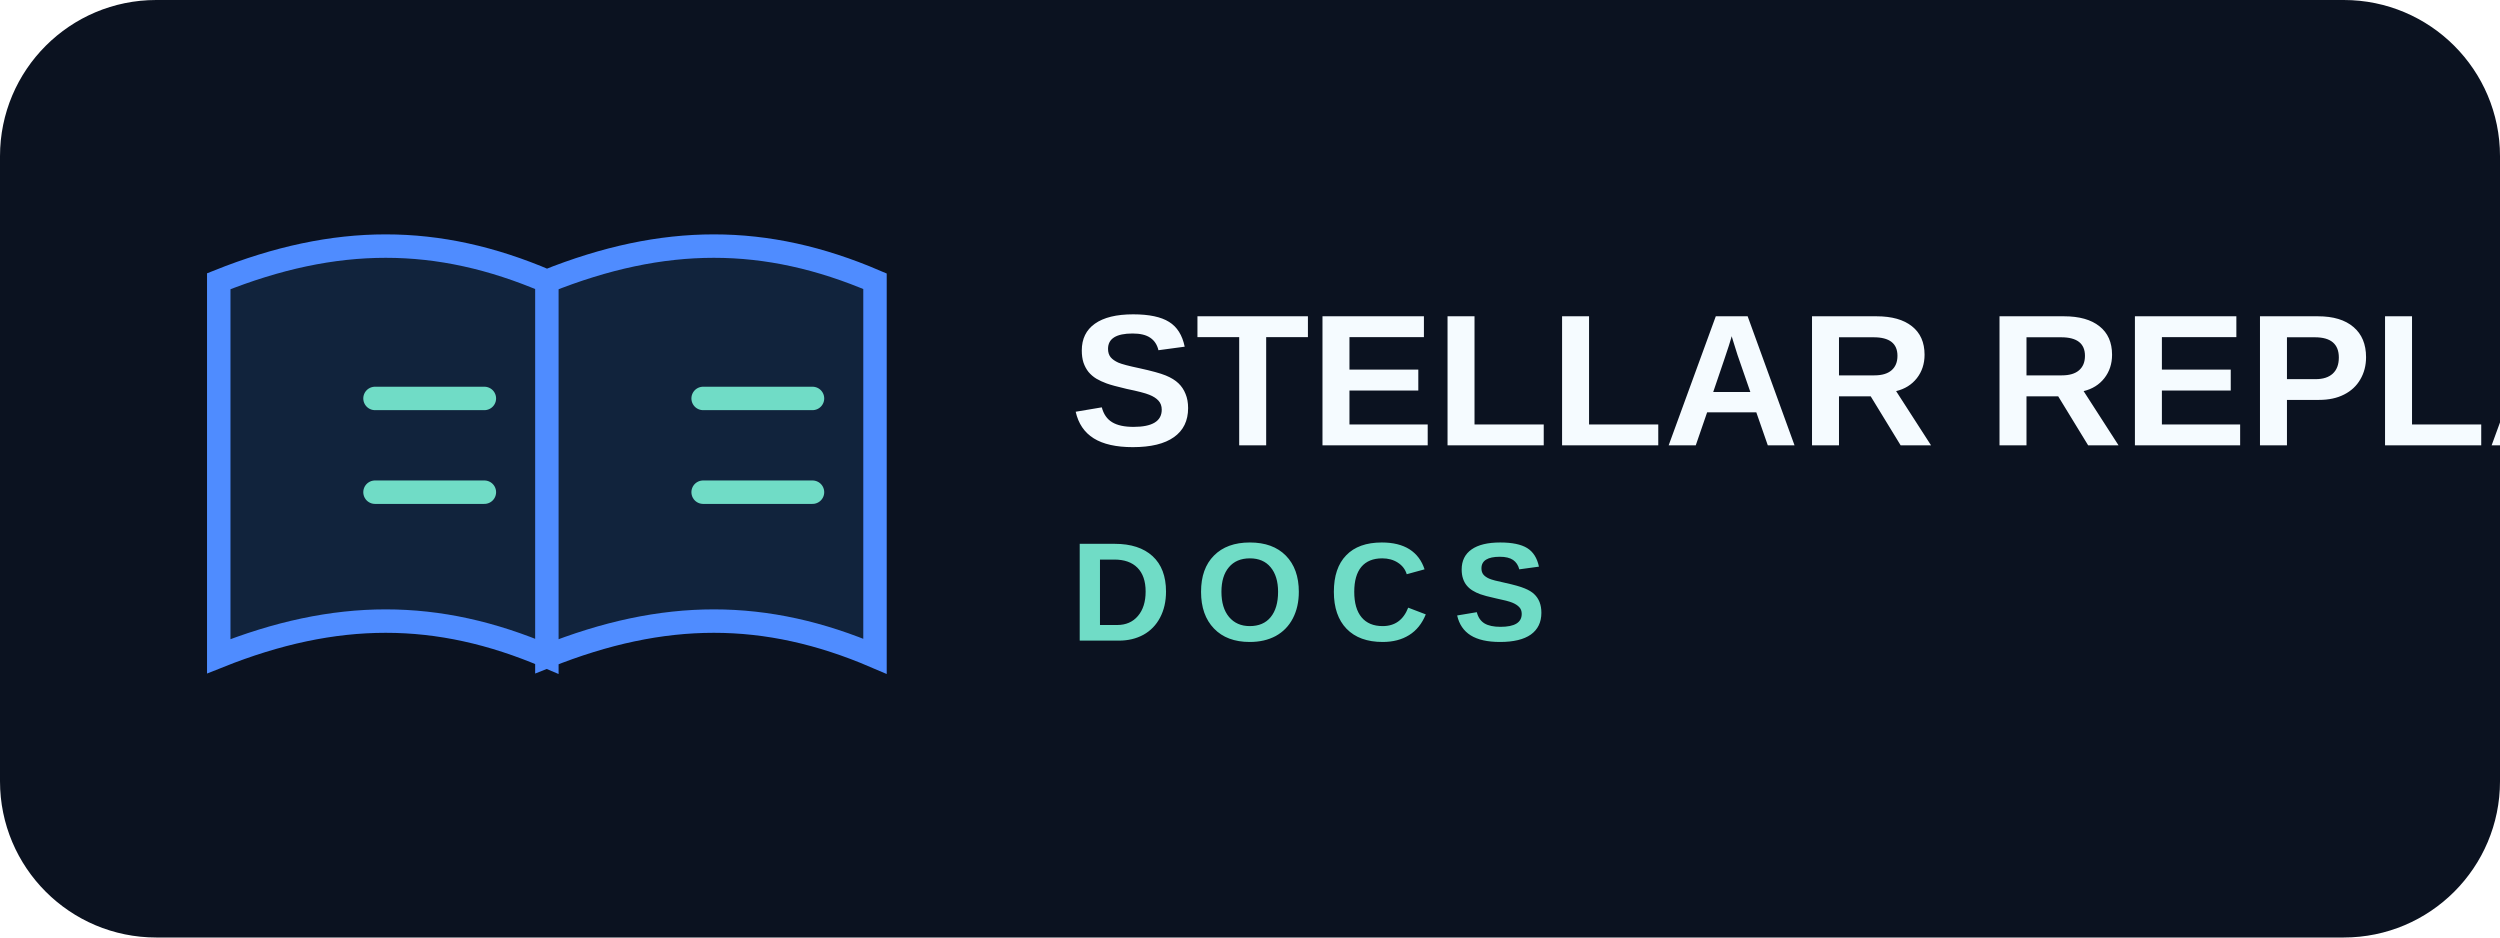
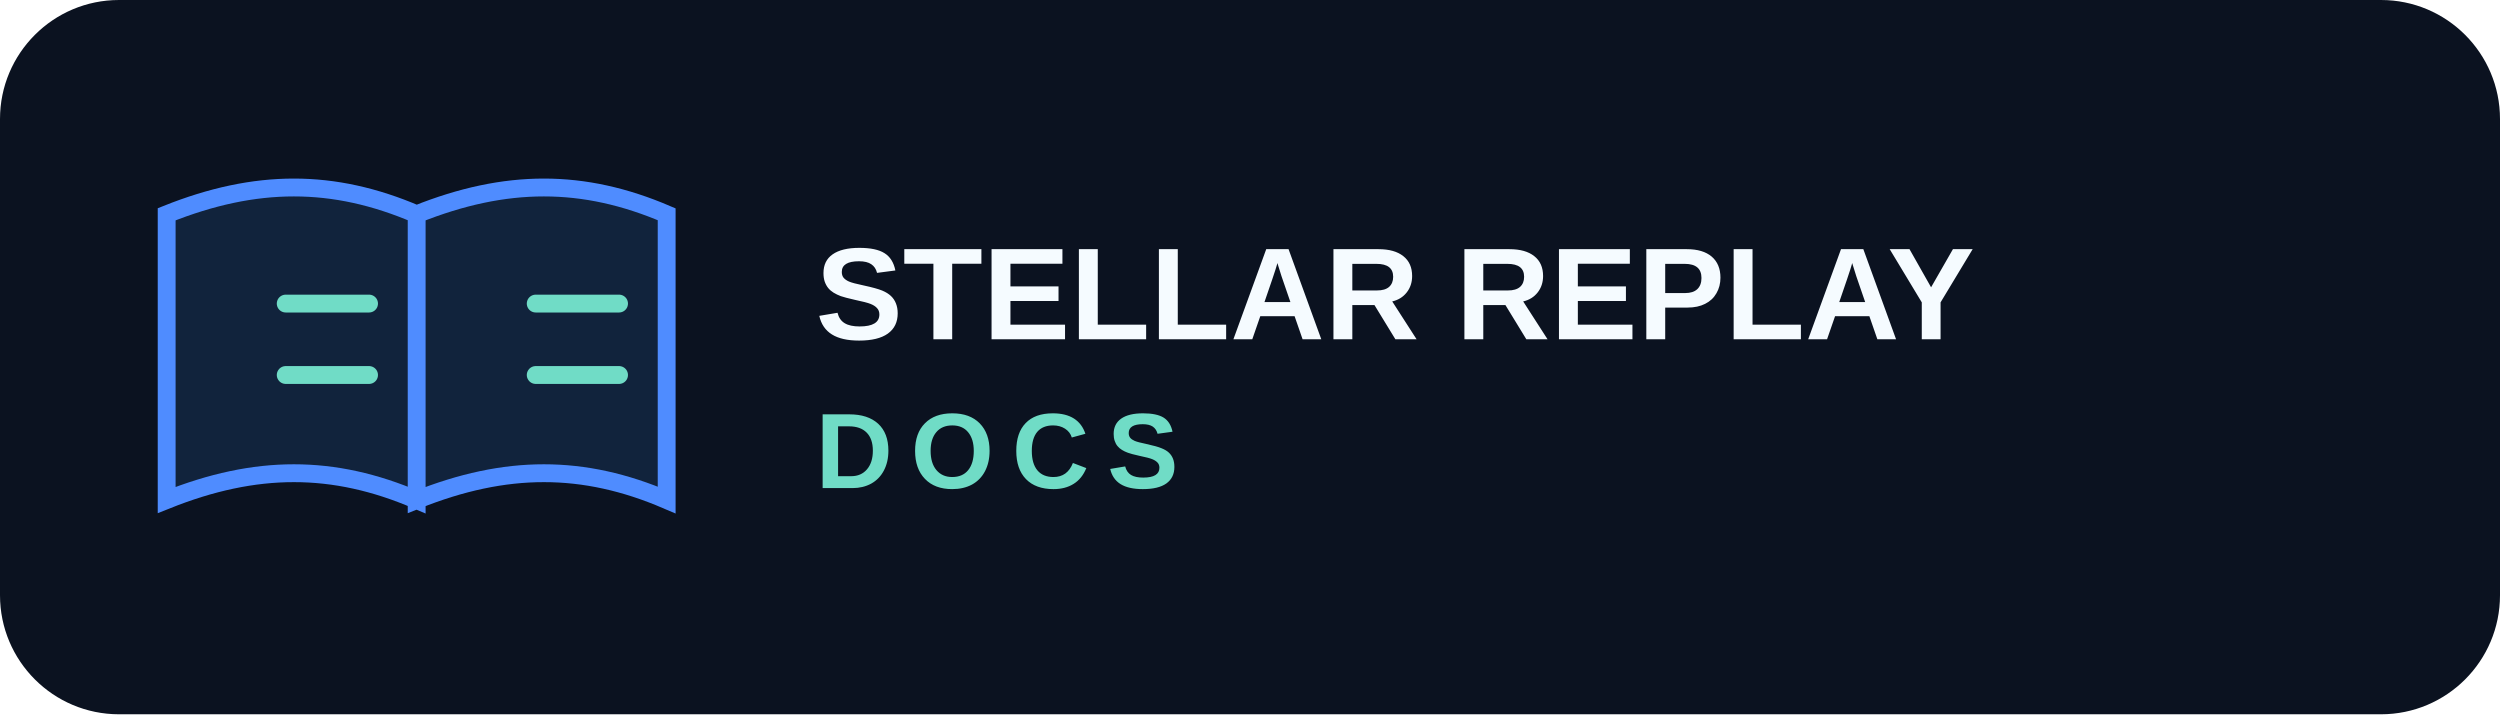
- <svg xmlns="http://www.w3.org/2000/svg" width="320" height="120" viewBox="0 0 320 120" role="img" aria-label="Stellar Replay Docs">
-   <rect width="320" height="120" rx="20" fill="#0B1220" />
+ <svg xmlns="http://www.w3.org/2000/svg" width="420" height="120" viewBox="0 0 420 120" role="img" aria-label="Stellar Replay Docs">
+   <rect width="420" height="120" rx="20" fill="#0B1220" />
  <path d="M28 36c15-6 28-6 42 0v48c-14-6-27-6-42 0zM70 36c15-6 28-6 42 0v48c-14-6-27-6-42 0z" fill="#11233C" stroke="#4F8CFF" stroke-width="3" />
  <path d="M48 51h14m-14 12h14m28-12h14m-14 12h14" stroke="#70DCC6" stroke-width="3" stroke-linecap="round" />
-   <text x="137" y="57" fill="#F5FBFF" font-family="Arial, Helvetica, sans-serif" font-size="24" font-weight="700">STELLAR REPLAY</text>
+   <text x="137" y="57" fill="#F5FBFF" font-family="Arial, Helvetica, sans-serif" font-size="22" font-weight="700">STELLAR REPLAY</text>
  <text x="137" y="82" fill="#70DCC6" font-family="Arial, Helvetica, sans-serif" font-size="18" font-weight="700" letter-spacing="3">DOCS</text>
</svg>
